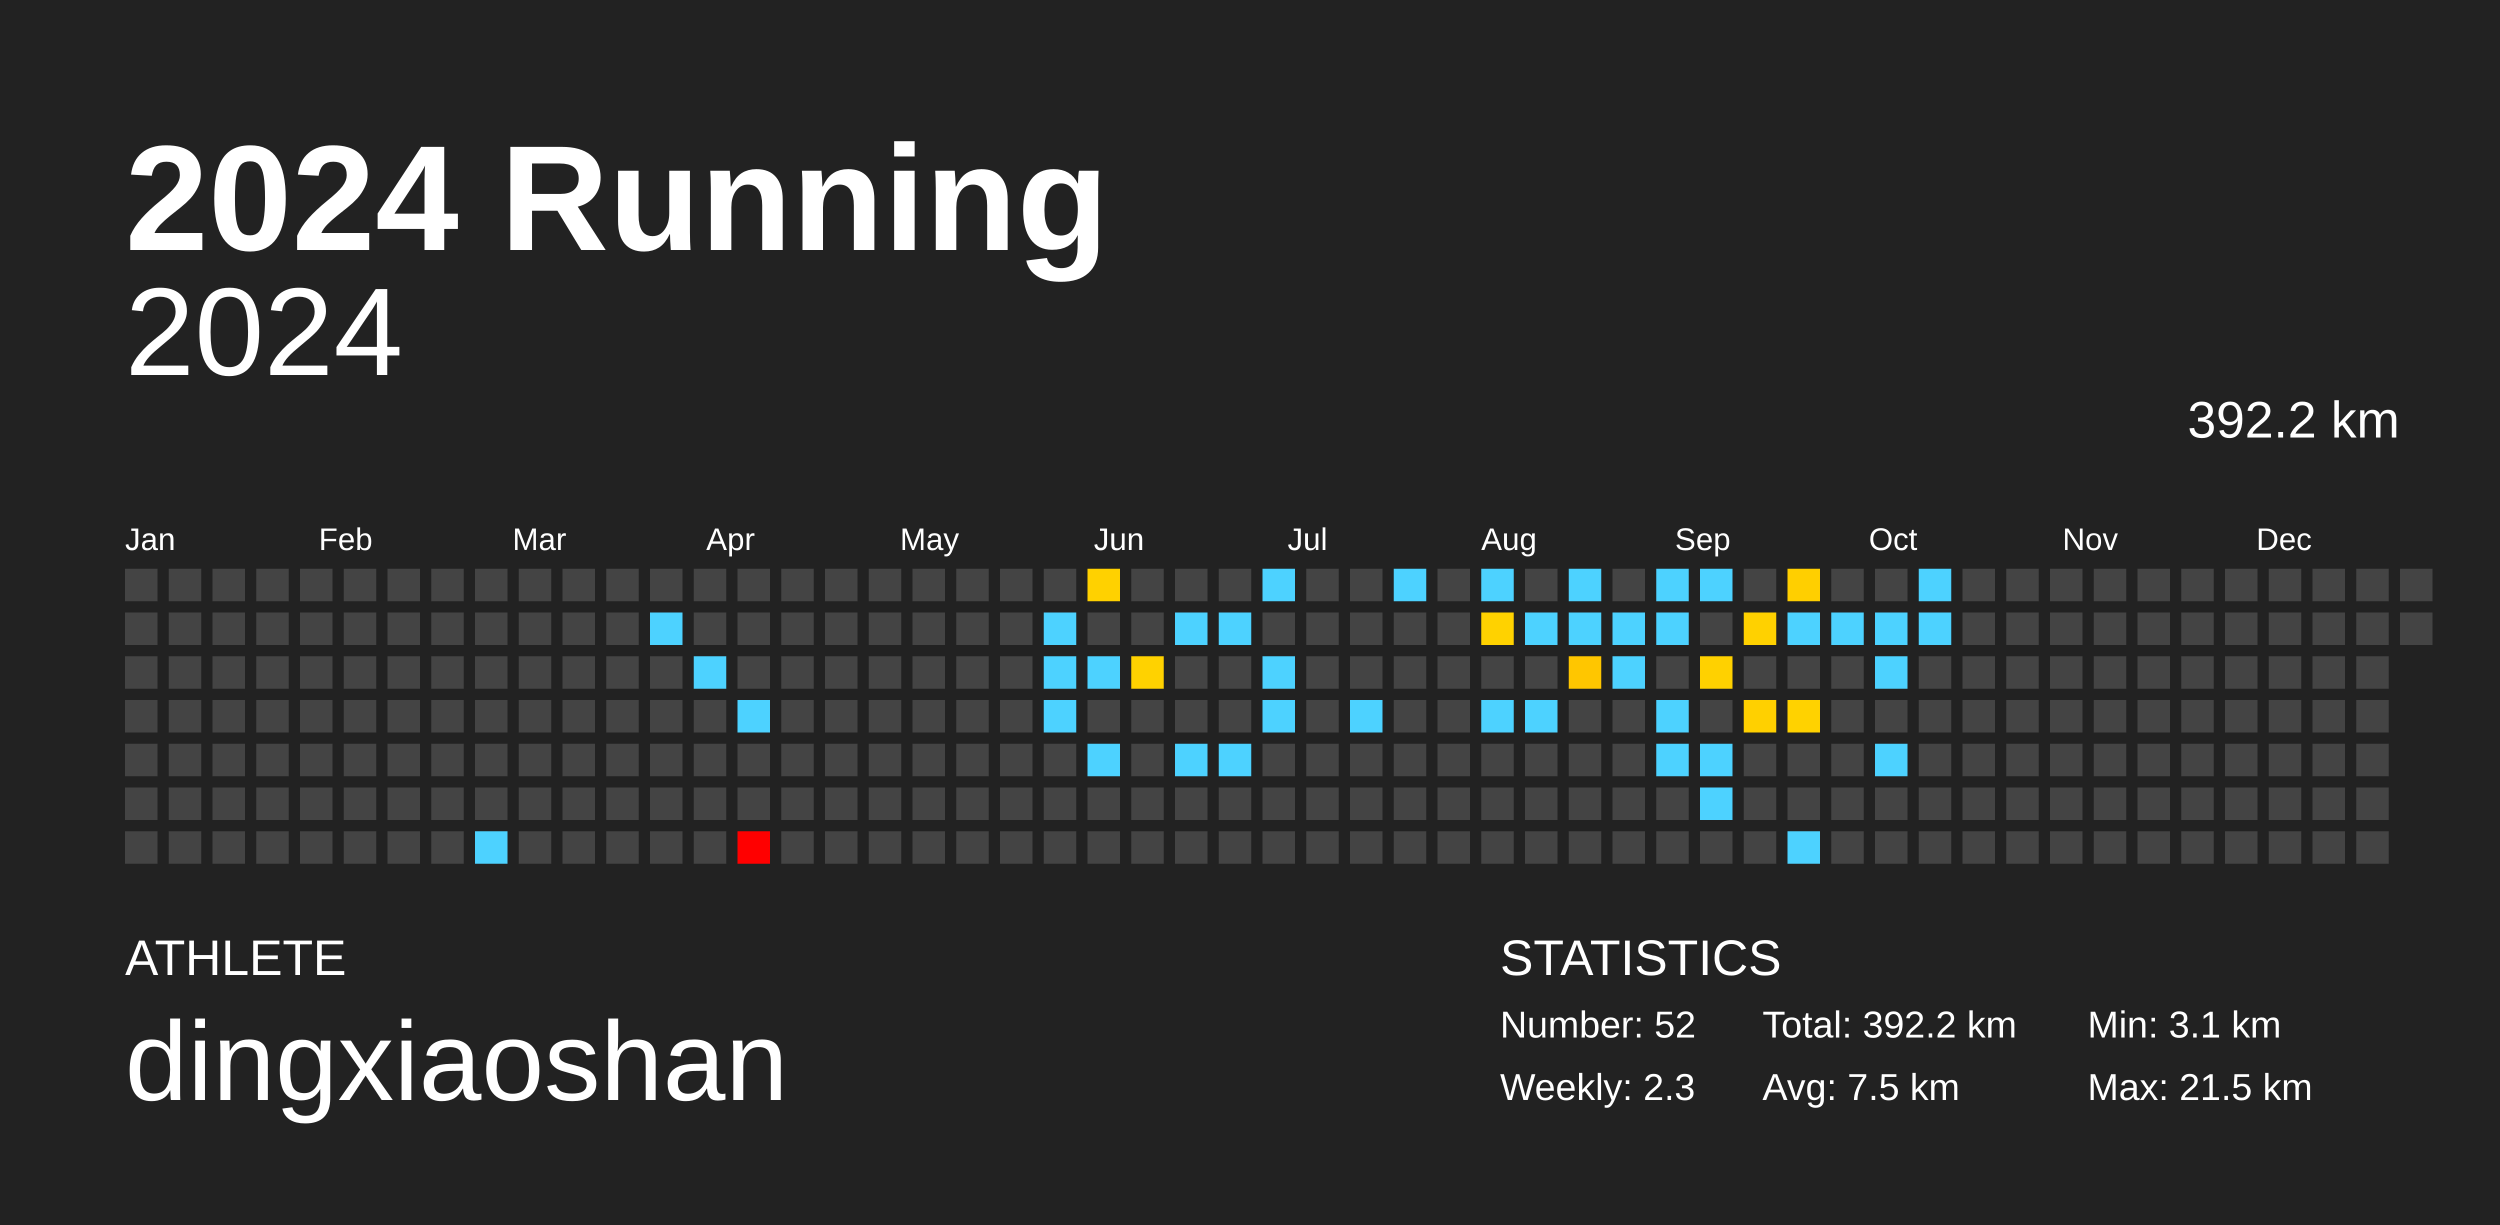
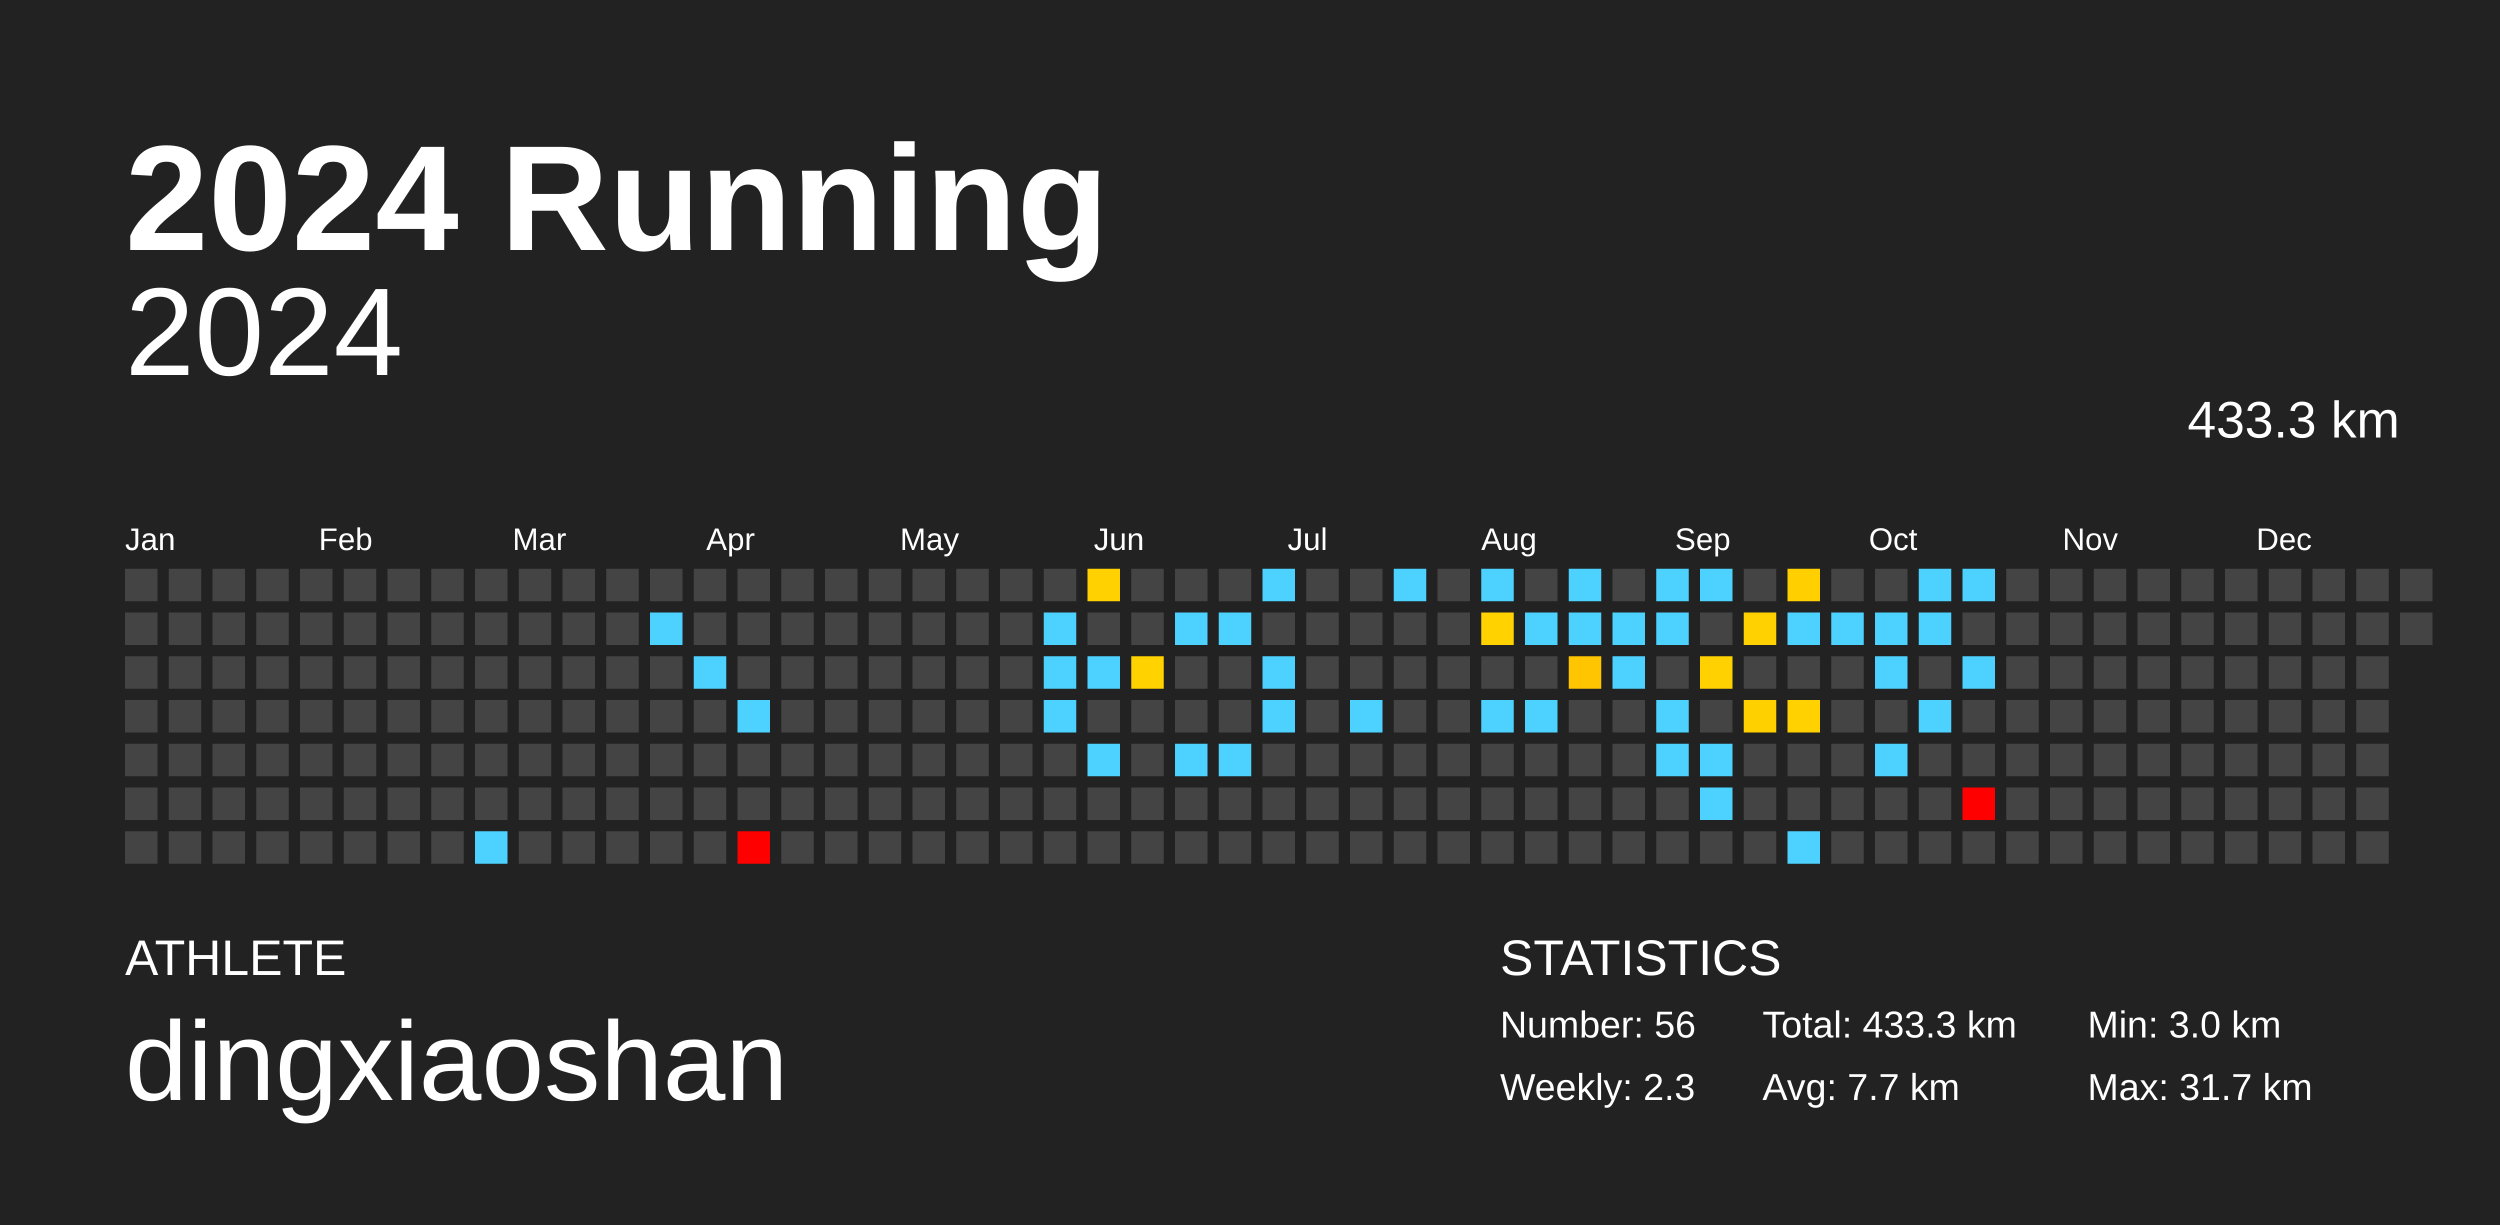
<svg xmlns="http://www.w3.org/2000/svg" baseProfile="full" height="98mm" version="1.1" viewBox="0,0,200,98" width="200mm">
  <defs />
  <rect fill="#222222" height="98" width="200" x="0" y="0" />
  <text fill="#FFFFFF" style="font-size:12px; font-family:Arial; font-weight:bold;" x="10" y="20">2024 Running</text>
  <text fill="#FFFFFF" style="font-size:4px; font-family:Arial" x="10" y="78">ATHLETE</text>
  <text fill="#FFFFFF" style="font-size:9px; font-family:Arial" x="10" y="88">dingxiaoshan</text>
  <text fill="#FFFFFF" style="font-size:4px; font-family:Arial" x="120" y="78">STATISTICS</text>
-   <text fill="#FFFFFF" style="font-size:3px; font-family:Arial" x="120" y="83">Number: 52</text>
+   <text fill="#FFFFFF" style="font-size:3px; font-family:Arial" x="120" y="83">Number: 56</text>
  <text fill="#FFFFFF" style="font-size:3px; font-family:Arial" x="120" y="88">Weekly: 2.3</text>
-   <text fill="#FFFFFF" style="font-size:3px; font-family:Arial" x="141" y="83">Total: 392.2 km</text>
-   <text fill="#FFFFFF" style="font-size:3px; font-family:Arial" x="141" y="88">Avg: 7.5 km</text>
-   <text fill="#FFFFFF" style="font-size:3px; font-family:Arial" x="167" y="83">Min: 3.1 km</text>
-   <text fill="#FFFFFF" style="font-size:3px; font-family:Arial" x="167" y="88">Max: 21.5 km</text>
+   <text fill="#FFFFFF" style="font-size:3px; font-family:Arial" x="141" y="83">Total: 433.3 km</text>
+   <text fill="#FFFFFF" style="font-size:3px; font-family:Arial" x="141" y="88">Avg: 7.7 km</text>
+   <text fill="#FFFFFF" style="font-size:3px; font-family:Arial" x="167" y="83">Min: 3.0 km</text>
+   <text fill="#FFFFFF" style="font-size:3px; font-family:Arial" x="167" y="88">Max: 31.7 km</text>
  <text alignment-baseline="hanging" fill="#FFFFFF" style="font-size:10.0px; font-family:Arial;" x="10" y="30">2024</text>
-   <text alignment-baseline="hanging" fill="#FFFFFF" style="font-size:4.125px; font-family:Arial;" x="175" y="35">392.2 km</text>
+   <text alignment-baseline="hanging" fill="#FFFFFF" style="font-size:4.125px; font-family:Arial;" x="175" y="35">433.3 km</text>
  <text fill="#FFFFFF" style="font-size:2.5px; font-family:Arial" x="10.0" y="44">Jan</text>
  <text fill="#FFFFFF" style="font-size:2.5px; font-family:Arial" x="25.5" y="44">Feb</text>
  <text fill="#FFFFFF" style="font-size:2.5px; font-family:Arial" x="41.0" y="44">Mar</text>
  <text fill="#FFFFFF" style="font-size:2.5px; font-family:Arial" x="56.5" y="44">Apr</text>
  <text fill="#FFFFFF" style="font-size:2.5px; font-family:Arial" x="72.0" y="44">May</text>
  <text fill="#FFFFFF" style="font-size:2.5px; font-family:Arial" x="87.5" y="44">Jun</text>
  <text fill="#FFFFFF" style="font-size:2.5px; font-family:Arial" x="103.0" y="44">Jul</text>
  <text fill="#FFFFFF" style="font-size:2.5px; font-family:Arial" x="118.5" y="44">Aug</text>
  <text fill="#FFFFFF" style="font-size:2.5px; font-family:Arial" x="134.0" y="44">Sep</text>
  <text fill="#FFFFFF" style="font-size:2.5px; font-family:Arial" x="149.5" y="44">Oct</text>
  <text fill="#FFFFFF" style="font-size:2.5px; font-family:Arial" x="165.0" y="44">Nov</text>
  <text fill="#FFFFFF" style="font-size:2.5px; font-family:Arial" x="180.5" y="44">Dec</text>
  <rect fill="#444444" height="2.6" width="2.6" x="10.0" y="45.5" />
  <rect fill="#444444" height="2.6" width="2.6" x="10.0" y="49.0" />
  <rect fill="#444444" height="2.6" width="2.6" x="10.0" y="52.5" />
  <rect fill="#444444" height="2.6" width="2.6" x="10.0" y="56.0" />
  <rect fill="#444444" height="2.6" width="2.6" x="10.0" y="59.5" />
  <rect fill="#444444" height="2.6" width="2.6" x="10.0" y="63.0" />
  <rect fill="#444444" height="2.6" width="2.6" x="10.0" y="66.5" />
  <rect fill="#444444" height="2.6" width="2.6" x="13.5" y="45.5" />
  <rect fill="#444444" height="2.6" width="2.6" x="13.5" y="49.0" />
  <rect fill="#444444" height="2.6" width="2.6" x="13.5" y="52.5" />
  <rect fill="#444444" height="2.6" width="2.6" x="13.5" y="56.0" />
  <rect fill="#444444" height="2.6" width="2.6" x="13.5" y="59.5" />
  <rect fill="#444444" height="2.6" width="2.6" x="13.5" y="63.0" />
  <rect fill="#444444" height="2.6" width="2.6" x="13.5" y="66.5" />
  <rect fill="#444444" height="2.6" width="2.6" x="17.0" y="45.5" />
  <rect fill="#444444" height="2.6" width="2.6" x="17.0" y="49.0" />
  <rect fill="#444444" height="2.6" width="2.6" x="17.0" y="52.5" />
  <rect fill="#444444" height="2.6" width="2.6" x="17.0" y="56.0" />
  <rect fill="#444444" height="2.6" width="2.6" x="17.0" y="59.5" />
  <rect fill="#444444" height="2.6" width="2.6" x="17.0" y="63.0" />
  <rect fill="#444444" height="2.6" width="2.6" x="17.0" y="66.5" />
  <rect fill="#444444" height="2.6" width="2.6" x="20.5" y="45.5" />
  <rect fill="#444444" height="2.6" width="2.6" x="20.5" y="49.0" />
  <rect fill="#444444" height="2.6" width="2.6" x="20.5" y="52.5" />
  <rect fill="#444444" height="2.6" width="2.6" x="20.5" y="56.0" />
  <rect fill="#444444" height="2.6" width="2.6" x="20.5" y="59.5" />
  <rect fill="#444444" height="2.6" width="2.6" x="20.5" y="63.0" />
  <rect fill="#444444" height="2.6" width="2.6" x="20.5" y="66.5" />
  <rect fill="#444444" height="2.6" width="2.6" x="24.0" y="45.5" />
  <rect fill="#444444" height="2.6" width="2.6" x="24.0" y="49.0" />
  <rect fill="#444444" height="2.6" width="2.6" x="24.0" y="52.5" />
  <rect fill="#444444" height="2.6" width="2.6" x="24.0" y="56.0" />
  <rect fill="#444444" height="2.6" width="2.6" x="24.0" y="59.5" />
  <rect fill="#444444" height="2.6" width="2.6" x="24.0" y="63.0" />
  <rect fill="#444444" height="2.6" width="2.6" x="24.0" y="66.5" />
  <rect fill="#444444" height="2.6" width="2.6" x="27.5" y="45.5" />
  <rect fill="#444444" height="2.6" width="2.6" x="27.5" y="49.0" />
  <rect fill="#444444" height="2.6" width="2.6" x="27.5" y="52.5" />
  <rect fill="#444444" height="2.6" width="2.6" x="27.5" y="56.0" />
  <rect fill="#444444" height="2.6" width="2.6" x="27.5" y="59.5" />
  <rect fill="#444444" height="2.6" width="2.6" x="27.5" y="63.0" />
  <rect fill="#444444" height="2.6" width="2.6" x="27.5" y="66.5" />
  <rect fill="#444444" height="2.6" width="2.6" x="31.0" y="45.5" />
  <rect fill="#444444" height="2.6" width="2.6" x="31.0" y="49.0" />
  <rect fill="#444444" height="2.6" width="2.6" x="31.0" y="52.5" />
  <rect fill="#444444" height="2.6" width="2.6" x="31.0" y="56.0" />
  <rect fill="#444444" height="2.6" width="2.6" x="31.0" y="59.5" />
  <rect fill="#444444" height="2.6" width="2.6" x="31.0" y="63.0" />
  <rect fill="#444444" height="2.6" width="2.6" x="31.0" y="66.5" />
  <rect fill="#444444" height="2.6" width="2.6" x="34.5" y="45.5" />
  <rect fill="#444444" height="2.6" width="2.6" x="34.5" y="49.0" />
  <rect fill="#444444" height="2.6" width="2.6" x="34.5" y="52.5" />
  <rect fill="#444444" height="2.6" width="2.6" x="34.5" y="56.0" />
  <rect fill="#444444" height="2.6" width="2.6" x="34.5" y="59.5" />
  <rect fill="#444444" height="2.6" width="2.6" x="34.5" y="63.0" />
  <rect fill="#444444" height="2.6" width="2.6" x="34.5" y="66.5" />
  <rect fill="#444444" height="2.6" width="2.6" x="38.0" y="45.5" />
  <rect fill="#444444" height="2.6" width="2.6" x="38.0" y="49.0" />
  <rect fill="#444444" height="2.6" width="2.6" x="38.0" y="52.5" />
  <rect fill="#444444" height="2.6" width="2.6" x="38.0" y="56.0" />
  <rect fill="#444444" height="2.6" width="2.6" x="38.0" y="59.5" />
  <rect fill="#444444" height="2.6" width="2.6" x="38.0" y="63.0" />
  <rect fill="#4dd2ff" height="2.6" width="2.6" x="38.0" y="66.5" />
  <rect fill="#444444" height="2.6" width="2.6" x="41.5" y="45.5" />
  <rect fill="#444444" height="2.6" width="2.6" x="41.5" y="49.0" />
  <rect fill="#444444" height="2.6" width="2.6" x="41.5" y="52.5" />
  <rect fill="#444444" height="2.6" width="2.6" x="41.5" y="56.0" />
  <rect fill="#444444" height="2.6" width="2.6" x="41.5" y="59.5" />
  <rect fill="#444444" height="2.6" width="2.6" x="41.5" y="63.0" />
  <rect fill="#444444" height="2.6" width="2.6" x="41.5" y="66.5" />
  <rect fill="#444444" height="2.6" width="2.6" x="45.0" y="45.5" />
  <rect fill="#444444" height="2.6" width="2.6" x="45.0" y="49.0" />
  <rect fill="#444444" height="2.6" width="2.6" x="45.0" y="52.5" />
  <rect fill="#444444" height="2.6" width="2.6" x="45.0" y="56.0" />
  <rect fill="#444444" height="2.6" width="2.6" x="45.0" y="59.5" />
  <rect fill="#444444" height="2.6" width="2.6" x="45.0" y="63.0" />
  <rect fill="#444444" height="2.6" width="2.6" x="45.0" y="66.5" />
  <rect fill="#444444" height="2.6" width="2.6" x="48.5" y="45.5" />
  <rect fill="#444444" height="2.6" width="2.6" x="48.5" y="49.0" />
  <rect fill="#444444" height="2.6" width="2.6" x="48.5" y="52.5" />
  <rect fill="#444444" height="2.6" width="2.6" x="48.5" y="56.0" />
  <rect fill="#444444" height="2.6" width="2.6" x="48.5" y="59.5" />
  <rect fill="#444444" height="2.6" width="2.6" x="48.5" y="63.0" />
  <rect fill="#444444" height="2.6" width="2.6" x="48.5" y="66.5" />
  <rect fill="#444444" height="2.6" width="2.6" x="52.0" y="45.5" />
  <rect fill="#4dd2ff" height="2.6" width="2.6" x="52.0" y="49.0" />
  <rect fill="#444444" height="2.6" width="2.6" x="52.0" y="52.5" />
  <rect fill="#444444" height="2.6" width="2.6" x="52.0" y="56.0" />
  <rect fill="#444444" height="2.6" width="2.6" x="52.0" y="59.5" />
  <rect fill="#444444" height="2.6" width="2.6" x="52.0" y="63.0" />
  <rect fill="#444444" height="2.6" width="2.6" x="52.0" y="66.5" />
  <rect fill="#444444" height="2.6" width="2.6" x="55.5" y="45.5" />
  <rect fill="#444444" height="2.6" width="2.6" x="55.5" y="49.0" />
  <rect fill="#4dd2ff" height="2.6" width="2.6" x="55.5" y="52.5" />
  <rect fill="#444444" height="2.6" width="2.6" x="55.5" y="56.0" />
  <rect fill="#444444" height="2.6" width="2.6" x="55.5" y="59.5" />
  <rect fill="#444444" height="2.6" width="2.6" x="55.5" y="63.0" />
  <rect fill="#444444" height="2.6" width="2.6" x="55.5" y="66.5" />
  <rect fill="#444444" height="2.6" width="2.6" x="59.0" y="45.5" />
  <rect fill="#444444" height="2.6" width="2.6" x="59.0" y="49.0" />
  <rect fill="#444444" height="2.6" width="2.6" x="59.0" y="52.5" />
  <rect fill="#4dd2ff" height="2.6" width="2.6" x="59.0" y="56.0" />
  <rect fill="#444444" height="2.6" width="2.6" x="59.0" y="59.5" />
  <rect fill="#444444" height="2.6" width="2.6" x="59.0" y="63.0" />
  <rect fill="red" height="2.6" width="2.6" x="59.0" y="66.5" />
  <rect fill="#444444" height="2.6" width="2.6" x="62.5" y="45.5" />
  <rect fill="#444444" height="2.6" width="2.6" x="62.5" y="49.0" />
  <rect fill="#444444" height="2.6" width="2.6" x="62.5" y="52.5" />
  <rect fill="#444444" height="2.6" width="2.6" x="62.5" y="56.0" />
  <rect fill="#444444" height="2.6" width="2.6" x="62.5" y="59.5" />
  <rect fill="#444444" height="2.6" width="2.6" x="62.5" y="63.0" />
  <rect fill="#444444" height="2.6" width="2.6" x="62.5" y="66.5" />
  <rect fill="#444444" height="2.6" width="2.6" x="66.0" y="45.5" />
  <rect fill="#444444" height="2.6" width="2.6" x="66.0" y="49.0" />
  <rect fill="#444444" height="2.6" width="2.6" x="66.0" y="52.5" />
  <rect fill="#444444" height="2.6" width="2.6" x="66.0" y="56.0" />
  <rect fill="#444444" height="2.6" width="2.6" x="66.0" y="59.5" />
  <rect fill="#444444" height="2.6" width="2.6" x="66.0" y="63.0" />
  <rect fill="#444444" height="2.6" width="2.6" x="66.0" y="66.5" />
  <rect fill="#444444" height="2.6" width="2.6" x="69.5" y="45.5" />
  <rect fill="#444444" height="2.6" width="2.6" x="69.5" y="49.0" />
  <rect fill="#444444" height="2.6" width="2.6" x="69.5" y="52.5" />
  <rect fill="#444444" height="2.6" width="2.6" x="69.5" y="56.0" />
  <rect fill="#444444" height="2.6" width="2.6" x="69.5" y="59.5" />
  <rect fill="#444444" height="2.6" width="2.6" x="69.5" y="63.0" />
  <rect fill="#444444" height="2.6" width="2.6" x="69.5" y="66.5" />
  <rect fill="#444444" height="2.6" width="2.6" x="73.0" y="45.5" />
  <rect fill="#444444" height="2.6" width="2.6" x="73.0" y="49.0" />
  <rect fill="#444444" height="2.6" width="2.6" x="73.0" y="52.5" />
  <rect fill="#444444" height="2.6" width="2.6" x="73.0" y="56.0" />
  <rect fill="#444444" height="2.6" width="2.6" x="73.0" y="59.5" />
  <rect fill="#444444" height="2.6" width="2.6" x="73.0" y="63.0" />
  <rect fill="#444444" height="2.6" width="2.6" x="73.0" y="66.5" />
  <rect fill="#444444" height="2.6" width="2.6" x="76.5" y="45.5" />
  <rect fill="#444444" height="2.6" width="2.6" x="76.5" y="49.0" />
  <rect fill="#444444" height="2.6" width="2.6" x="76.5" y="52.5" />
  <rect fill="#444444" height="2.6" width="2.6" x="76.5" y="56.0" />
  <rect fill="#444444" height="2.6" width="2.6" x="76.5" y="59.5" />
  <rect fill="#444444" height="2.6" width="2.6" x="76.5" y="63.0" />
  <rect fill="#444444" height="2.6" width="2.6" x="76.5" y="66.5" />
  <rect fill="#444444" height="2.6" width="2.6" x="80.0" y="45.5" />
  <rect fill="#444444" height="2.6" width="2.6" x="80.0" y="49.0" />
  <rect fill="#444444" height="2.6" width="2.6" x="80.0" y="52.5" />
  <rect fill="#444444" height="2.6" width="2.6" x="80.0" y="56.0" />
  <rect fill="#444444" height="2.6" width="2.6" x="80.0" y="59.5" />
  <rect fill="#444444" height="2.6" width="2.6" x="80.0" y="63.0" />
  <rect fill="#444444" height="2.6" width="2.6" x="80.0" y="66.5" />
  <rect fill="#444444" height="2.6" width="2.6" x="83.5" y="45.5" />
  <rect fill="#4dd2ff" height="2.6" width="2.6" x="83.5" y="49.0" />
  <rect fill="#4dd2ff" height="2.6" width="2.6" x="83.5" y="52.5" />
  <rect fill="#4dd2ff" height="2.6" width="2.6" x="83.5" y="56.0" />
  <rect fill="#444444" height="2.6" width="2.6" x="83.5" y="59.5" />
  <rect fill="#444444" height="2.6" width="2.6" x="83.5" y="63.0" />
  <rect fill="#444444" height="2.6" width="2.6" x="83.5" y="66.5" />
  <rect fill="#ffd100" height="2.6" width="2.6" x="87.0" y="45.5" />
  <rect fill="#444444" height="2.6" width="2.6" x="87.0" y="49.0" />
  <rect fill="#4dd2ff" height="2.6" width="2.6" x="87.0" y="52.5" />
  <rect fill="#444444" height="2.6" width="2.6" x="87.0" y="56.0" />
  <rect fill="#4dd2ff" height="2.6" width="2.6" x="87.0" y="59.5" />
  <rect fill="#444444" height="2.6" width="2.6" x="87.0" y="63.0" />
  <rect fill="#444444" height="2.6" width="2.6" x="87.0" y="66.5" />
  <rect fill="#444444" height="2.6" width="2.6" x="90.5" y="45.5" />
  <rect fill="#444444" height="2.6" width="2.6" x="90.5" y="49.0" />
  <rect fill="#ffd200" height="2.6" width="2.6" x="90.5" y="52.5" />
  <rect fill="#444444" height="2.6" width="2.6" x="90.5" y="56.0" />
  <rect fill="#444444" height="2.6" width="2.6" x="90.5" y="59.5" />
  <rect fill="#444444" height="2.6" width="2.6" x="90.5" y="63.0" />
  <rect fill="#444444" height="2.6" width="2.6" x="90.5" y="66.5" />
  <rect fill="#444444" height="2.6" width="2.6" x="94.0" y="45.5" />
  <rect fill="#4dd2ff" height="2.6" width="2.6" x="94.0" y="49.0" />
  <rect fill="#444444" height="2.6" width="2.6" x="94.0" y="52.5" />
  <rect fill="#444444" height="2.6" width="2.6" x="94.0" y="56.0" />
  <rect fill="#4dd2ff" height="2.6" width="2.6" x="94.0" y="59.5" />
  <rect fill="#444444" height="2.6" width="2.6" x="94.0" y="63.0" />
  <rect fill="#444444" height="2.6" width="2.6" x="94.0" y="66.5" />
  <rect fill="#444444" height="2.6" width="2.6" x="97.5" y="45.5" />
  <rect fill="#4dd2ff" height="2.6" width="2.6" x="97.5" y="49.0" />
  <rect fill="#444444" height="2.6" width="2.6" x="97.5" y="52.5" />
  <rect fill="#444444" height="2.6" width="2.6" x="97.5" y="56.0" />
  <rect fill="#4dd2ff" height="2.6" width="2.6" x="97.5" y="59.5" />
  <rect fill="#444444" height="2.6" width="2.6" x="97.5" y="63.0" />
  <rect fill="#444444" height="2.6" width="2.6" x="97.5" y="66.5" />
  <rect fill="#4dd2ff" height="2.6" width="2.6" x="101.0" y="45.5" />
  <rect fill="#444444" height="2.6" width="2.6" x="101.0" y="49.0" />
  <rect fill="#4dd2ff" height="2.6" width="2.6" x="101.0" y="52.5" />
  <rect fill="#4dd2ff" height="2.6" width="2.6" x="101.0" y="56.0" />
  <rect fill="#444444" height="2.6" width="2.6" x="101.0" y="59.5" />
  <rect fill="#444444" height="2.6" width="2.6" x="101.0" y="63.0" />
  <rect fill="#444444" height="2.6" width="2.6" x="101.0" y="66.5" />
  <rect fill="#444444" height="2.6" width="2.6" x="104.5" y="45.5" />
  <rect fill="#444444" height="2.6" width="2.6" x="104.5" y="49.0" />
  <rect fill="#444444" height="2.6" width="2.6" x="104.5" y="52.5" />
  <rect fill="#444444" height="2.6" width="2.6" x="104.5" y="56.0" />
  <rect fill="#444444" height="2.6" width="2.6" x="104.5" y="59.5" />
  <rect fill="#444444" height="2.6" width="2.6" x="104.5" y="63.0" />
  <rect fill="#444444" height="2.6" width="2.6" x="104.5" y="66.5" />
  <rect fill="#444444" height="2.6" width="2.6" x="108.0" y="45.5" />
  <rect fill="#444444" height="2.6" width="2.6" x="108.0" y="49.0" />
  <rect fill="#444444" height="2.6" width="2.6" x="108.0" y="52.5" />
  <rect fill="#4dd2ff" height="2.6" width="2.6" x="108.0" y="56.0" />
  <rect fill="#444444" height="2.6" width="2.6" x="108.0" y="59.5" />
  <rect fill="#444444" height="2.6" width="2.6" x="108.0" y="63.0" />
  <rect fill="#444444" height="2.6" width="2.6" x="108.0" y="66.5" />
  <rect fill="#4dd2ff" height="2.6" width="2.6" x="111.5" y="45.5" />
  <rect fill="#444444" height="2.6" width="2.6" x="111.5" y="49.0" />
  <rect fill="#444444" height="2.6" width="2.6" x="111.5" y="52.5" />
  <rect fill="#444444" height="2.6" width="2.6" x="111.5" y="56.0" />
  <rect fill="#444444" height="2.6" width="2.6" x="111.5" y="59.5" />
  <rect fill="#444444" height="2.6" width="2.6" x="111.5" y="63.0" />
  <rect fill="#444444" height="2.6" width="2.6" x="111.5" y="66.5" />
  <rect fill="#444444" height="2.6" width="2.6" x="115.0" y="45.5" />
  <rect fill="#444444" height="2.6" width="2.6" x="115.0" y="49.0" />
  <rect fill="#444444" height="2.6" width="2.6" x="115.0" y="52.5" />
  <rect fill="#444444" height="2.6" width="2.6" x="115.0" y="56.0" />
  <rect fill="#444444" height="2.6" width="2.6" x="115.0" y="59.5" />
  <rect fill="#444444" height="2.6" width="2.6" x="115.0" y="63.0" />
  <rect fill="#444444" height="2.6" width="2.6" x="115.0" y="66.5" />
  <rect fill="#4dd2ff" height="2.6" width="2.6" x="118.5" y="45.5" />
  <rect fill="#ffd200" height="2.6" width="2.6" x="118.5" y="49.0" />
  <rect fill="#444444" height="2.6" width="2.6" x="118.5" y="52.5" />
  <rect fill="#4dd2ff" height="2.6" width="2.6" x="118.5" y="56.0" />
  <rect fill="#444444" height="2.6" width="2.6" x="118.5" y="59.5" />
  <rect fill="#444444" height="2.6" width="2.6" x="118.5" y="63.0" />
  <rect fill="#444444" height="2.6" width="2.6" x="118.5" y="66.5" />
  <rect fill="#444444" height="2.6" width="2.6" x="122.0" y="45.5" />
  <rect fill="#4dd2ff" height="2.6" width="2.6" x="122.0" y="49.0" />
  <rect fill="#444444" height="2.6" width="2.6" x="122.0" y="52.5" />
  <rect fill="#4dd2ff" height="2.6" width="2.6" x="122.0" y="56.0" />
  <rect fill="#444444" height="2.6" width="2.6" x="122.0" y="59.5" />
  <rect fill="#444444" height="2.6" width="2.6" x="122.0" y="63.0" />
  <rect fill="#444444" height="2.6" width="2.6" x="122.0" y="66.5" />
  <rect fill="#4dd2ff" height="2.6" width="2.6" x="125.5" y="45.5" />
  <rect fill="#4dd2ff" height="2.6" width="2.6" x="125.5" y="49.0" />
-   <rect fill="#ffc600" height="2.6" width="2.6" x="125.5" y="52.5" />
+   <rect fill="#ffc500" height="2.6" width="2.6" x="125.5" y="52.5" />
  <rect fill="#444444" height="2.6" width="2.6" x="125.5" y="56.0" />
  <rect fill="#444444" height="2.6" width="2.6" x="125.5" y="59.5" />
  <rect fill="#444444" height="2.6" width="2.6" x="125.5" y="63.0" />
  <rect fill="#444444" height="2.6" width="2.6" x="125.5" y="66.5" />
  <rect fill="#444444" height="2.6" width="2.6" x="129.0" y="45.5" />
  <rect fill="#4dd2ff" height="2.6" width="2.6" x="129.0" y="49.0" />
  <rect fill="#4dd2ff" height="2.6" width="2.6" x="129.0" y="52.5" />
  <rect fill="#444444" height="2.6" width="2.6" x="129.0" y="56.0" />
  <rect fill="#444444" height="2.6" width="2.6" x="129.0" y="59.5" />
  <rect fill="#444444" height="2.6" width="2.6" x="129.0" y="63.0" />
  <rect fill="#444444" height="2.6" width="2.6" x="129.0" y="66.5" />
  <rect fill="#4dd2ff" height="2.6" width="2.6" x="132.5" y="45.5" />
  <rect fill="#4dd2ff" height="2.6" width="2.6" x="132.5" y="49.0" />
  <rect fill="#444444" height="2.6" width="2.6" x="132.5" y="52.5" />
  <rect fill="#4dd2ff" height="2.6" width="2.6" x="132.5" y="56.0" />
  <rect fill="#4dd2ff" height="2.6" width="2.6" x="132.5" y="59.5" />
  <rect fill="#444444" height="2.6" width="2.6" x="132.5" y="63.0" />
  <rect fill="#444444" height="2.6" width="2.6" x="132.5" y="66.5" />
  <rect fill="#4dd2ff" height="2.6" width="2.6" x="136.0" y="45.5" />
  <rect fill="#444444" height="2.6" width="2.6" x="136.0" y="49.0" />
  <rect fill="#ffd100" height="2.6" width="2.6" x="136.0" y="52.5" />
  <rect fill="#444444" height="2.6" width="2.6" x="136.0" y="56.0" />
  <rect fill="#4dd2ff" height="2.6" width="2.6" x="136.0" y="59.5" />
  <rect fill="#4dd2ff" height="2.6" width="2.6" x="136.0" y="63.0" />
  <rect fill="#444444" height="2.6" width="2.6" x="136.0" y="66.5" />
  <rect fill="#444444" height="2.6" width="2.6" x="139.5" y="45.5" />
  <rect fill="#ffd100" height="2.6" width="2.6" x="139.5" y="49.0" />
  <rect fill="#444444" height="2.6" width="2.6" x="139.5" y="52.5" />
  <rect fill="#ffd000" height="2.6" width="2.6" x="139.5" y="56.0" />
  <rect fill="#444444" height="2.6" width="2.6" x="139.5" y="59.5" />
  <rect fill="#444444" height="2.6" width="2.6" x="139.5" y="63.0" />
  <rect fill="#444444" height="2.6" width="2.6" x="139.5" y="66.5" />
  <rect fill="#ffcf00" height="2.6" width="2.6" x="143.0" y="45.5" />
  <rect fill="#4dd2ff" height="2.6" width="2.6" x="143.0" y="49.0" />
  <rect fill="#444444" height="2.6" width="2.6" x="143.0" y="52.5" />
-   <rect fill="#ffd200" height="2.6" width="2.6" x="143.0" y="56.0" />
+   <rect fill="#ffd100" height="2.6" width="2.6" x="143.0" y="56.0" />
  <rect fill="#444444" height="2.6" width="2.6" x="143.0" y="59.5" />
  <rect fill="#444444" height="2.6" width="2.6" x="143.0" y="63.0" />
  <rect fill="#4dd2ff" height="2.6" width="2.6" x="143.0" y="66.5" />
  <rect fill="#444444" height="2.6" width="2.6" x="146.5" y="45.5" />
  <rect fill="#4dd2ff" height="2.6" width="2.6" x="146.5" y="49.0" />
  <rect fill="#444444" height="2.6" width="2.6" x="146.5" y="52.5" />
  <rect fill="#444444" height="2.6" width="2.6" x="146.5" y="56.0" />
  <rect fill="#444444" height="2.6" width="2.6" x="146.5" y="59.5" />
  <rect fill="#444444" height="2.6" width="2.6" x="146.5" y="63.0" />
  <rect fill="#444444" height="2.6" width="2.6" x="146.5" y="66.5" />
  <rect fill="#444444" height="2.6" width="2.6" x="150.0" y="45.5" />
  <rect fill="#4dd2ff" height="2.6" width="2.6" x="150.0" y="49.0" />
  <rect fill="#4dd2ff" height="2.6" width="2.6" x="150.0" y="52.5" />
  <rect fill="#444444" height="2.6" width="2.6" x="150.0" y="56.0" />
  <rect fill="#4dd2ff" height="2.6" width="2.6" x="150.0" y="59.5" />
  <rect fill="#444444" height="2.6" width="2.6" x="150.0" y="63.0" />
  <rect fill="#444444" height="2.6" width="2.6" x="150.0" y="66.5" />
  <rect fill="#4dd2ff" height="2.6" width="2.6" x="153.5" y="45.5" />
  <rect fill="#4dd2ff" height="2.6" width="2.6" x="153.5" y="49.0" />
  <rect fill="#444444" height="2.6" width="2.6" x="153.5" y="52.5" />
-   <rect fill="#444444" height="2.6" width="2.6" x="153.5" y="56.0" />
+   <rect fill="#4dd2ff" height="2.6" width="2.6" x="153.5" y="56.0" />
  <rect fill="#444444" height="2.6" width="2.6" x="153.5" y="59.5" />
  <rect fill="#444444" height="2.6" width="2.6" x="153.5" y="63.0" />
  <rect fill="#444444" height="2.6" width="2.6" x="153.5" y="66.5" />
-   <rect fill="#444444" height="2.6" width="2.6" x="157.0" y="45.5" />
+   <rect fill="#4dd2ff" height="2.6" width="2.6" x="157.0" y="45.5" />
  <rect fill="#444444" height="2.6" width="2.6" x="157.0" y="49.0" />
-   <rect fill="#444444" height="2.6" width="2.6" x="157.0" y="52.5" />
+   <rect fill="#4dd2ff" height="2.6" width="2.6" x="157.0" y="52.5" />
  <rect fill="#444444" height="2.6" width="2.6" x="157.0" y="56.0" />
  <rect fill="#444444" height="2.6" width="2.6" x="157.0" y="59.5" />
-   <rect fill="#444444" height="2.6" width="2.6" x="157.0" y="63.0" />
+   <rect fill="red" height="2.6" width="2.6" x="157.0" y="63.0" />
  <rect fill="#444444" height="2.6" width="2.6" x="157.0" y="66.5" />
  <rect fill="#444444" height="2.6" width="2.6" x="160.5" y="45.5" />
  <rect fill="#444444" height="2.6" width="2.6" x="160.5" y="49.0" />
  <rect fill="#444444" height="2.6" width="2.6" x="160.5" y="52.5" />
  <rect fill="#444444" height="2.6" width="2.6" x="160.5" y="56.0" />
  <rect fill="#444444" height="2.6" width="2.6" x="160.5" y="59.5" />
  <rect fill="#444444" height="2.6" width="2.6" x="160.5" y="63.0" />
  <rect fill="#444444" height="2.6" width="2.6" x="160.5" y="66.5" />
  <rect fill="#444444" height="2.6" width="2.6" x="164.0" y="45.5" />
  <rect fill="#444444" height="2.6" width="2.6" x="164.0" y="49.0" />
  <rect fill="#444444" height="2.6" width="2.6" x="164.0" y="52.5" />
  <rect fill="#444444" height="2.6" width="2.6" x="164.0" y="56.0" />
  <rect fill="#444444" height="2.6" width="2.6" x="164.0" y="59.5" />
  <rect fill="#444444" height="2.6" width="2.6" x="164.0" y="63.0" />
  <rect fill="#444444" height="2.6" width="2.6" x="164.0" y="66.5" />
  <rect fill="#444444" height="2.6" width="2.6" x="167.5" y="45.5" />
  <rect fill="#444444" height="2.6" width="2.6" x="167.5" y="49.0" />
  <rect fill="#444444" height="2.6" width="2.6" x="167.5" y="52.5" />
  <rect fill="#444444" height="2.6" width="2.6" x="167.5" y="56.0" />
  <rect fill="#444444" height="2.6" width="2.6" x="167.5" y="59.5" />
  <rect fill="#444444" height="2.6" width="2.6" x="167.5" y="63.0" />
  <rect fill="#444444" height="2.6" width="2.6" x="167.5" y="66.5" />
  <rect fill="#444444" height="2.6" width="2.6" x="171.0" y="45.5" />
  <rect fill="#444444" height="2.6" width="2.6" x="171.0" y="49.0" />
  <rect fill="#444444" height="2.6" width="2.6" x="171.0" y="52.5" />
  <rect fill="#444444" height="2.6" width="2.6" x="171.0" y="56.0" />
  <rect fill="#444444" height="2.6" width="2.6" x="171.0" y="59.5" />
  <rect fill="#444444" height="2.6" width="2.6" x="171.0" y="63.0" />
  <rect fill="#444444" height="2.6" width="2.6" x="171.0" y="66.5" />
  <rect fill="#444444" height="2.6" width="2.6" x="174.5" y="45.5" />
  <rect fill="#444444" height="2.6" width="2.6" x="174.5" y="49.0" />
  <rect fill="#444444" height="2.6" width="2.6" x="174.5" y="52.5" />
  <rect fill="#444444" height="2.6" width="2.6" x="174.5" y="56.0" />
  <rect fill="#444444" height="2.6" width="2.6" x="174.5" y="59.5" />
  <rect fill="#444444" height="2.6" width="2.6" x="174.5" y="63.0" />
  <rect fill="#444444" height="2.6" width="2.6" x="174.5" y="66.5" />
  <rect fill="#444444" height="2.6" width="2.6" x="178.0" y="45.5" />
  <rect fill="#444444" height="2.6" width="2.6" x="178.0" y="49.0" />
  <rect fill="#444444" height="2.6" width="2.6" x="178.0" y="52.5" />
  <rect fill="#444444" height="2.6" width="2.6" x="178.0" y="56.0" />
  <rect fill="#444444" height="2.6" width="2.6" x="178.0" y="59.5" />
  <rect fill="#444444" height="2.6" width="2.6" x="178.0" y="63.0" />
  <rect fill="#444444" height="2.6" width="2.6" x="178.0" y="66.5" />
  <rect fill="#444444" height="2.6" width="2.6" x="181.5" y="45.5" />
  <rect fill="#444444" height="2.6" width="2.6" x="181.5" y="49.0" />
  <rect fill="#444444" height="2.6" width="2.6" x="181.5" y="52.5" />
  <rect fill="#444444" height="2.6" width="2.6" x="181.5" y="56.0" />
  <rect fill="#444444" height="2.6" width="2.6" x="181.5" y="59.5" />
  <rect fill="#444444" height="2.6" width="2.6" x="181.5" y="63.0" />
  <rect fill="#444444" height="2.6" width="2.6" x="181.5" y="66.5" />
  <rect fill="#444444" height="2.6" width="2.6" x="185.0" y="45.5" />
  <rect fill="#444444" height="2.6" width="2.6" x="185.0" y="49.0" />
  <rect fill="#444444" height="2.6" width="2.6" x="185.0" y="52.5" />
  <rect fill="#444444" height="2.6" width="2.6" x="185.0" y="56.0" />
  <rect fill="#444444" height="2.6" width="2.6" x="185.0" y="59.5" />
  <rect fill="#444444" height="2.6" width="2.6" x="185.0" y="63.0" />
  <rect fill="#444444" height="2.6" width="2.6" x="185.0" y="66.5" />
  <rect fill="#444444" height="2.6" width="2.6" x="188.5" y="45.5" />
  <rect fill="#444444" height="2.6" width="2.6" x="188.5" y="49.0" />
  <rect fill="#444444" height="2.6" width="2.6" x="188.5" y="52.5" />
  <rect fill="#444444" height="2.6" width="2.6" x="188.5" y="56.0" />
  <rect fill="#444444" height="2.6" width="2.6" x="188.5" y="59.5" />
  <rect fill="#444444" height="2.6" width="2.6" x="188.5" y="63.0" />
  <rect fill="#444444" height="2.6" width="2.6" x="188.5" y="66.5" />
  <rect fill="#444444" height="2.6" width="2.6" x="192.0" y="45.5" />
  <rect fill="#444444" height="2.6" width="2.6" x="192.0" y="49.0" />
</svg>
